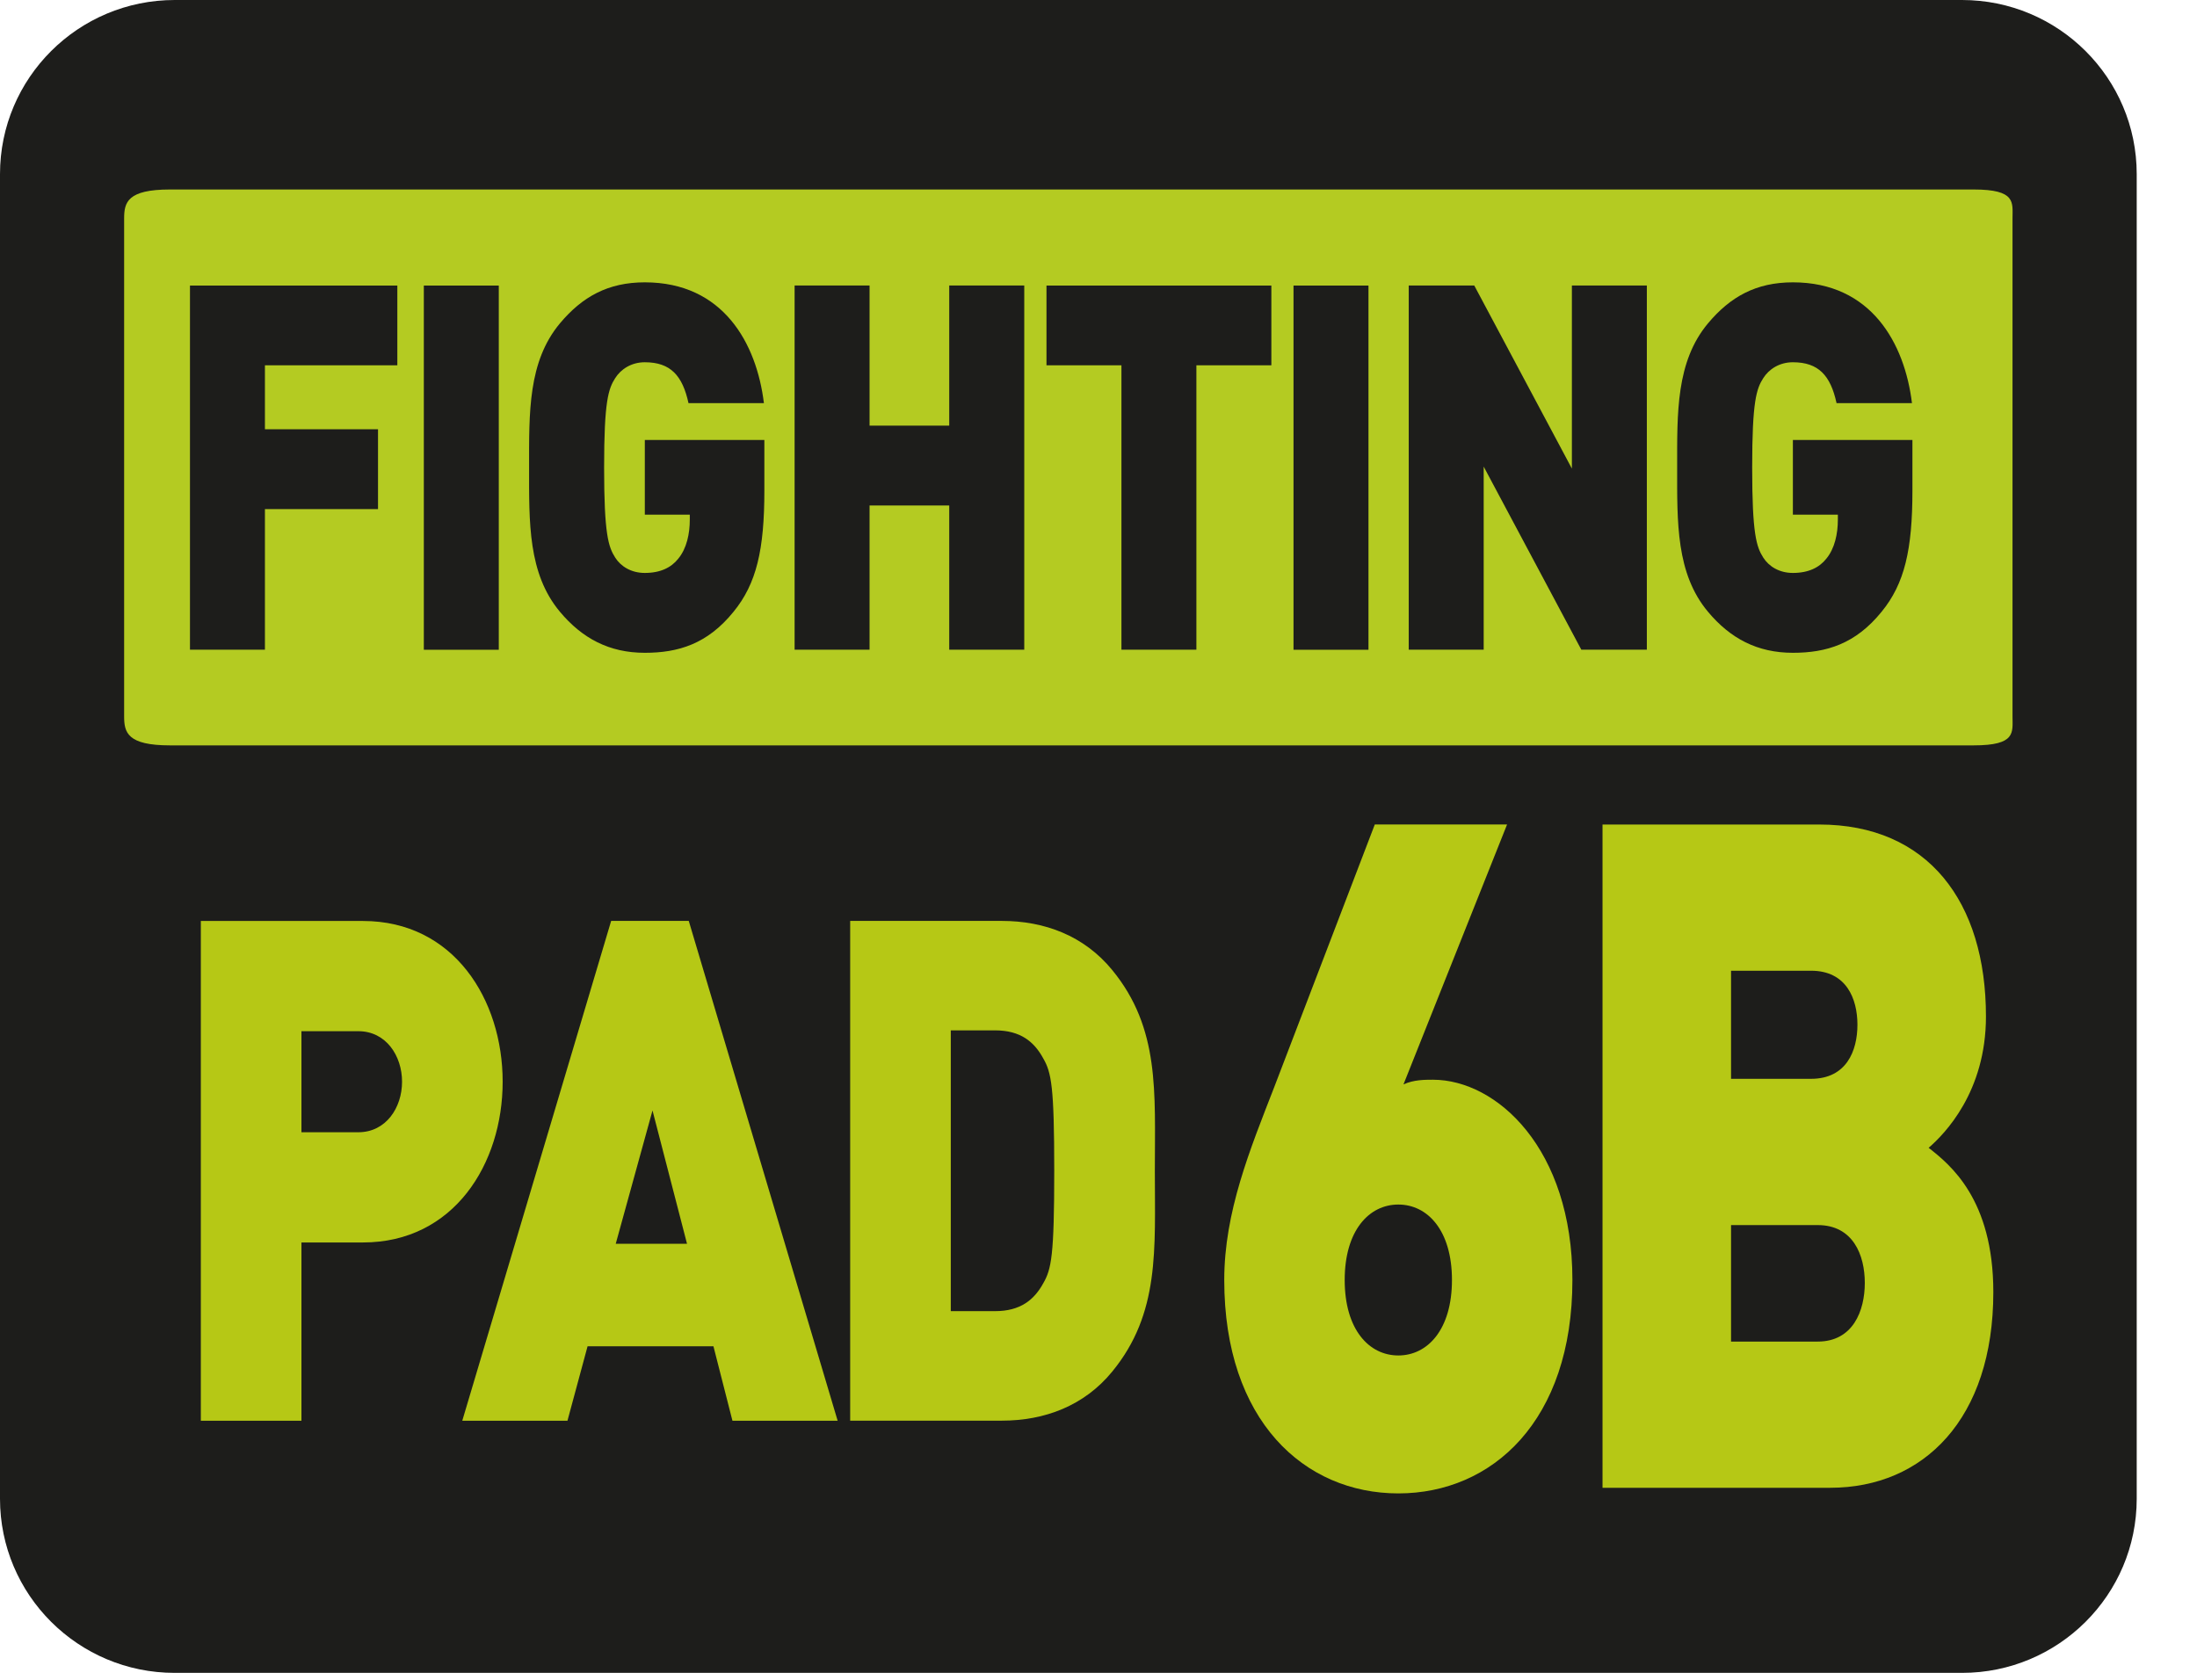
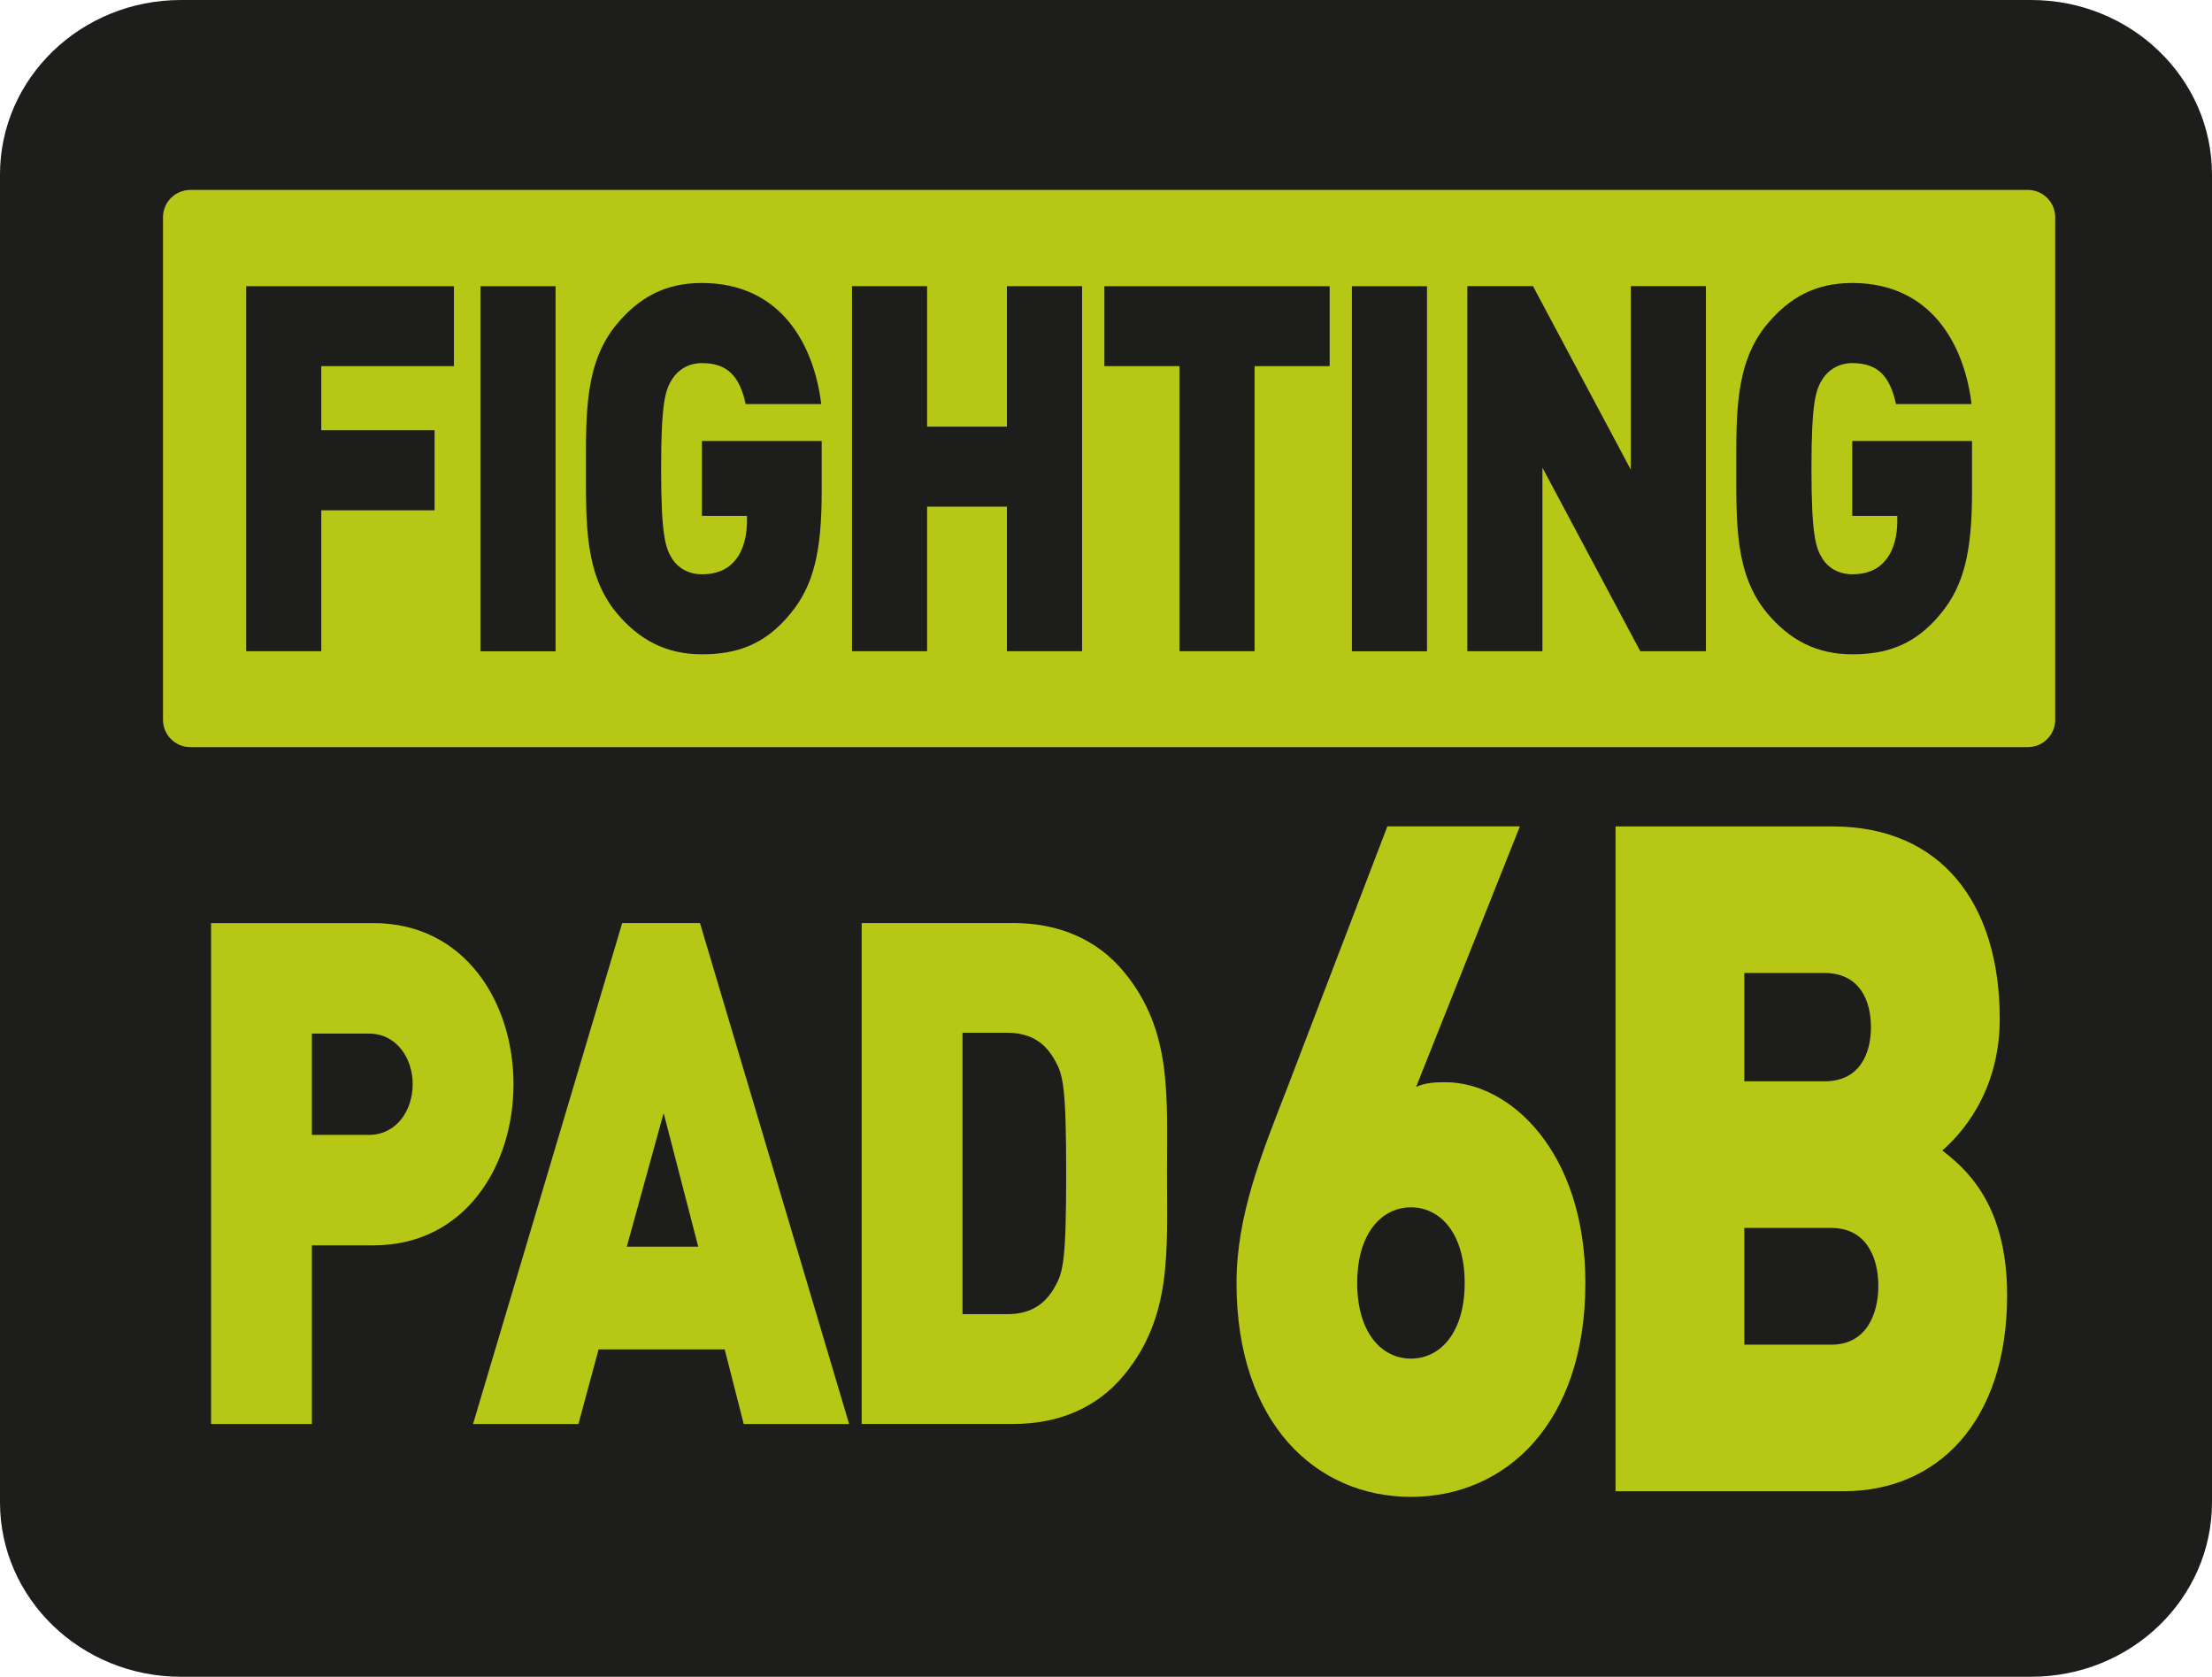
- <svg xmlns="http://www.w3.org/2000/svg" clip-rule="evenodd" fill-rule="evenodd" stroke-linejoin="round" stroke-miterlimit="2" viewBox="0 0 34 26">
-   <path d="m0 20.503c0 1.488-1.211 2.695-2.704 2.695h-27.659c-1.493 0-2.704-1.207-2.704-2.695v-20.503c0-1.488 1.211-2.695 2.704-2.695h27.659c1.493 0 2.704 1.207 2.704 2.695z" fill="#1d1d1b" fill-rule="nonzero" transform="translate(33.067 2.695)" />
-   <path d="m0 7.708c0 .248.058.448-.602.448h-27.912c-.66 0-.71-.2-.71-.448v-7.708c0-.248.05-.448.71-.448h27.912c.66 0 .602.2.602.448z" fill="#b4cb22" fill-rule="nonzero" transform="translate(31.145 3.381)" />
+ <svg xmlns="http://www.w3.org/2000/svg" clip-rule="evenodd" fill-rule="evenodd" stroke-linejoin="round" stroke-miterlimit="2" viewBox="0 0 95 72">
+   <path d="m0 20.503c0 1.488-1.211 2.695-2.704 2.695h-27.659c-1.493 0-2.704-1.207-2.704-2.695v-20.503c0-1.488 1.211-2.695 2.704-2.695h27.659c1.493 0 2.704 1.207 2.704 2.695z" fill="#1d1d1b" fill-rule="nonzero" transform="matrix(2.87296 0 0 2.78067 94.99992 7.493906)" />
+   <path d="m86.608 10.132v20.817c0 .624-.519 1.132-1.157 1.132h-77.794c-.639 0-1.157-.508-1.157-1.132v-20.817c0-.625.518-1.132 1.157-1.132h77.794c.638 0 1.157.507 1.157 1.132z" fill="#b6c815" transform="matrix(1.014458 0 0 1.036578 .4060112 -1.173498)" />
  <g fill="#1d1d1b">
-     <path d="m0-3.168v.99h1.75v1.236h-1.75v2.176h-1.16v-5.636h3.209v1.234z" fill-rule="nonzero" transform="translate(4.1 8.822)" />
-     <path d="m6.559 4.42h1.16v5.637h-1.16z" />
-     <g fill-rule="nonzero">
-       <path d="m0 4.466c-.404.499-.855.634-1.372.634-.55 0-.968-.222-1.313-.634-.497-.593-.478-1.385-.478-2.233 0-.847-.019-1.639.478-2.233.345-.411.743-.634 1.313-.634 1.213 0 1.73.943 1.843 1.87h-1.167c-.093-.428-.279-.633-.676-.633-.212 0-.372.11-.458.245-.106.166-.172.356-.172 1.385 0 1.03.066 1.228.172 1.394.086.135.246.237.458.237.245 0 .411-.086.517-.22.132-.159.179-.389.179-.604v-.078h-.696v-1.156h1.85v.783c0 .911-.12 1.441-.478 1.877" transform="translate(11.351 5.004)" />
-       <path d="m0 5.637v-2.232h-1.233v2.232h-1.16v-5.637h1.16v2.169h1.233v-2.169h1.161v5.637z" transform="translate(14.69 4.419)" />
-       <path d="m0-3.168v4.402h-1.16v-4.402h-1.16v-1.234h3.48v1.234z" transform="translate(18.515 8.822)" />
-     </g>
-     <path d="m20.018 4.42h1.16v5.637h-1.16z" />
-     <g fill-rule="nonzero">
-       <path d="m0 5.637-1.511-2.834v2.834h-1.16v-5.637h1.014l1.511 2.834v-2.834h1.16v5.637z" transform="translate(24.472 4.419)" />
-       <path d="m0 4.466c-.404.499-.855.634-1.372.634-.551 0-.968-.222-1.313-.634-.497-.593-.478-1.385-.478-2.233 0-.847-.019-1.639.478-2.233.345-.411.743-.634 1.313-.634 1.213 0 1.73.943 1.843 1.87h-1.167c-.093-.428-.279-.633-.676-.633-.212 0-.372.11-.458.245-.106.166-.172.356-.172 1.385 0 1.03.066 1.228.172 1.394.086.135.246.237.458.237.245 0 .411-.086.517-.22.132-.159.179-.389.179-.604v-.078h-.696v-1.156h1.85v.783c0 .911-.12 1.441-.478 1.877" transform="translate(29.118 5.004)" />
-     </g>
+     <path d="m0-3.168v.99h1.75v1.236h-1.75v2.176h-1.16v-5.636h3.209v1.234z" fill-rule="nonzero" transform="matrix(2.78067 0 0 2.78067 13.79775 24.53107)" />
+     <path d="m20.635 12.291h3.226v15.675h-3.226z" stroke-width="2.781" />
+     <path d="m0 4.466c-.404.499-.855.634-1.372.634-.55 0-.968-.222-1.313-.634-.497-.593-.478-1.385-.478-2.233 0-.847-.019-1.639.478-2.233.345-.411.743-.634 1.313-.634 1.213 0 1.73.943 1.843 1.87h-1.167c-.093-.428-.279-.633-.676-.633-.212 0-.372.11-.458.245-.106.166-.172.356-.172 1.385 0 1.03.066 1.228.172 1.394.086.135.246.237.458.237.245 0 .411-.086.517-.22.132-.159.179-.389.179-.604v-.078h-.696v-1.156h1.85v.783c0 .911-.12 1.441-.478 1.877" fill-rule="nonzero" transform="matrix(2.78067 0 0 2.78067 33.96039 13.91447)" />
+     <path d="m0 5.637v-2.232h-1.233v2.232h-1.16v-5.637h1.16v2.169h1.233v-2.169h1.161v5.637z" fill-rule="nonzero" transform="matrix(2.78067 0 0 2.78067 43.24504 12.28778)" />
+     <path d="m0-3.168v4.402h-1.16v-4.402h-1.16v-1.234h3.48v1.234z" fill-rule="nonzero" transform="matrix(2.78067 0 0 2.78067 53.88111 24.53107)" />
+     <path d="m58.06 12.291h3.226v15.675h-3.226z" stroke-width="2.781" />
+     <path d="m0 5.637-1.511-2.834v2.834h-1.16v-5.637h1.014l1.511 2.834v-2.834h1.16v5.637z" fill-rule="nonzero" transform="matrix(2.78067 0 0 2.78067 70.44556 12.28778)" />
+     <path d="m0 4.466c-.404.499-.855.634-1.372.634-.551 0-.968-.222-1.313-.634-.497-.593-.478-1.385-.478-2.233 0-.847-.019-1.639.478-2.233.345-.411.743-.634 1.313-.634 1.213 0 1.73.943 1.843 1.87h-1.167c-.093-.428-.279-.633-.676-.633-.212 0-.372.11-.458.245-.106.166-.172.356-.172 1.385 0 1.03.066 1.228.172 1.394.086.135.246.237.458.237.245 0 .411-.086.517-.22.132-.159.179-.389.179-.604v-.078h-.696v-1.156h1.85v.783c0 .911-.12 1.441-.478 1.877" fill-rule="nonzero" transform="matrix(2.78067 0 0 2.78067 83.36455 13.91447)" />
  </g>
-   <g fill="#b6c815" fill-rule="nonzero">
-     <path d="m0-4.323h-.881v1.564h.881c.427 0 .676-.38.676-.782s-.249-.782-.676-.782m.071 3.27h-.952v2.759h-1.557v-7.735h2.509c1.406 0 2.162 1.217 2.162 2.488s-.756 2.488-2.162 2.488" transform="translate(5.546 20.284)" />
-     <path d="m0-1.868-.569 2.063h1.103zm1.237 4.802-.294-1.152h-1.948l-.311 1.152h-1.628l2.304-7.736h1.201l2.304 7.736z" transform="translate(10.098 19.056)" />
-     <path d="m0-3.475c-.142-.262-.355-.436-.747-.436h-.685v4.346h.685c.392 0 .605-.174.747-.433.125-.218.169-.424.169-1.739 0-1.304-.044-1.521-.169-1.738m1.067 4.845c-.435.532-1.049.76-1.708.76h-2.348v-7.735h2.348c.659 0 1.273.229 1.708.761.739.901.659 1.89.659 3.107s.08 2.205-.659 3.107" transform="translate(16.146 19.859)" />
-     <path d="m0 1.412c-.455 0-.83.404-.83 1.168 0 .765.375 1.168.83 1.168s.83-.403.83-1.168c0-.764-.375-1.168-.83-1.168m0 4.471c-1.455 0-2.694-1.125-2.694-3.303 0-1.053.398-2.019.773-2.984l1.557-4.067h2.047l-1.603 4.023c.159-.072.329-.072.455-.072.988 0 2.159 1.067 2.159 3.1 0 2.178-1.239 3.303-2.694 3.303" transform="translate(21.64 17.232)" />
-     <path d="m0 2.134h-1.342v1.803h1.342c.545 0 .728-.476.728-.908 0-.433-.183-.895-.728-.895m-.103-3.937h-1.239v1.673h1.239c.546 0 .717-.432.717-.837 0-.403-.171-.836-.717-.836m.296 8.003h-3.524v-10.266h3.353c1.683 0 2.581 1.196 2.581 2.971 0 1.167-.637 1.816-.887 2.033.33.259 1.001.793 1.001 2.234 0 1.961-1.08 3.028-2.524 3.028" transform="translate(28.131 16.828)" />
-   </g>
+   <path d="m0-4.323h-.881v1.564h.881c.427 0 .676-.38.676-.782s-.249-.782-.676-.782m.071 3.27h-.952v2.759h-1.557v-7.735h2.509c1.406 0 2.162 1.217 2.162 2.488s-.756 2.488-2.162 2.488" fill="#b6c815" fill-rule="nonzero" transform="matrix(2.78067 0 0 2.78067 15.84432 56.40311)" />
+   <path d="m0-1.868-.569 2.063h1.103zm1.237 4.802-.294-1.152h-1.948l-.311 1.152h-1.628l2.304-7.736h1.201l2.304 7.736z" fill="#b6c815" fill-rule="nonzero" transform="matrix(2.78067 0 0 2.78067 28.50193 52.98845)" />
+   <path d="m0-3.475c-.142-.262-.355-.436-.747-.436h-.685v4.346h.685c.392 0 .605-.174.747-.433.125-.218.169-.424.169-1.739 0-1.304-.044-1.521-.169-1.738m1.067 4.845c-.435.532-1.049.76-1.708.76h-2.348v-7.735h2.348c.659 0 1.273.229 1.708.761.739.901.659 1.89.659 3.107s.08 2.205-.659 3.107" fill="#b6c815" fill-rule="nonzero" transform="matrix(2.78067 0 0 2.78067 45.31942 55.22133)" />
+   <path d="m0 1.412c-.455 0-.83.404-.83 1.168 0 .765.375 1.168.83 1.168s.83-.403.83-1.168c0-.764-.375-1.168-.83-1.168m0 4.471c-1.455 0-2.694-1.125-2.694-3.303 0-1.053.398-2.019.773-2.984l1.557-4.067h2.047l-1.603 4.023c.159-.072.329-.072.455-.072.988 0 2.159 1.067 2.159 3.1 0 2.178-1.239 3.303-2.694 3.303" fill="#b6c815" fill-rule="nonzero" transform="matrix(2.78067 0 0 2.78067 60.59642 47.91651)" />
+   <path d="m0 2.134h-1.342v1.803h1.342c.545 0 .728-.476.728-.908 0-.433-.183-.895-.728-.895m-.103-3.937h-1.239v1.673h1.239c.546 0 .717-.432.717-.837 0-.403-.171-.836-.717-.836m.296 8.003h-3.524v-10.266h3.353c1.683 0 2.581 1.196 2.581 2.971 0 1.167-.637 1.816-.887 2.033.33.259 1.001.793 1.001 2.234 0 1.961-1.08 3.028-2.524 3.028" fill="#b6c815" fill-rule="nonzero" transform="matrix(2.78067 0 0 2.78067 78.64575 46.79311)" />
</svg>
